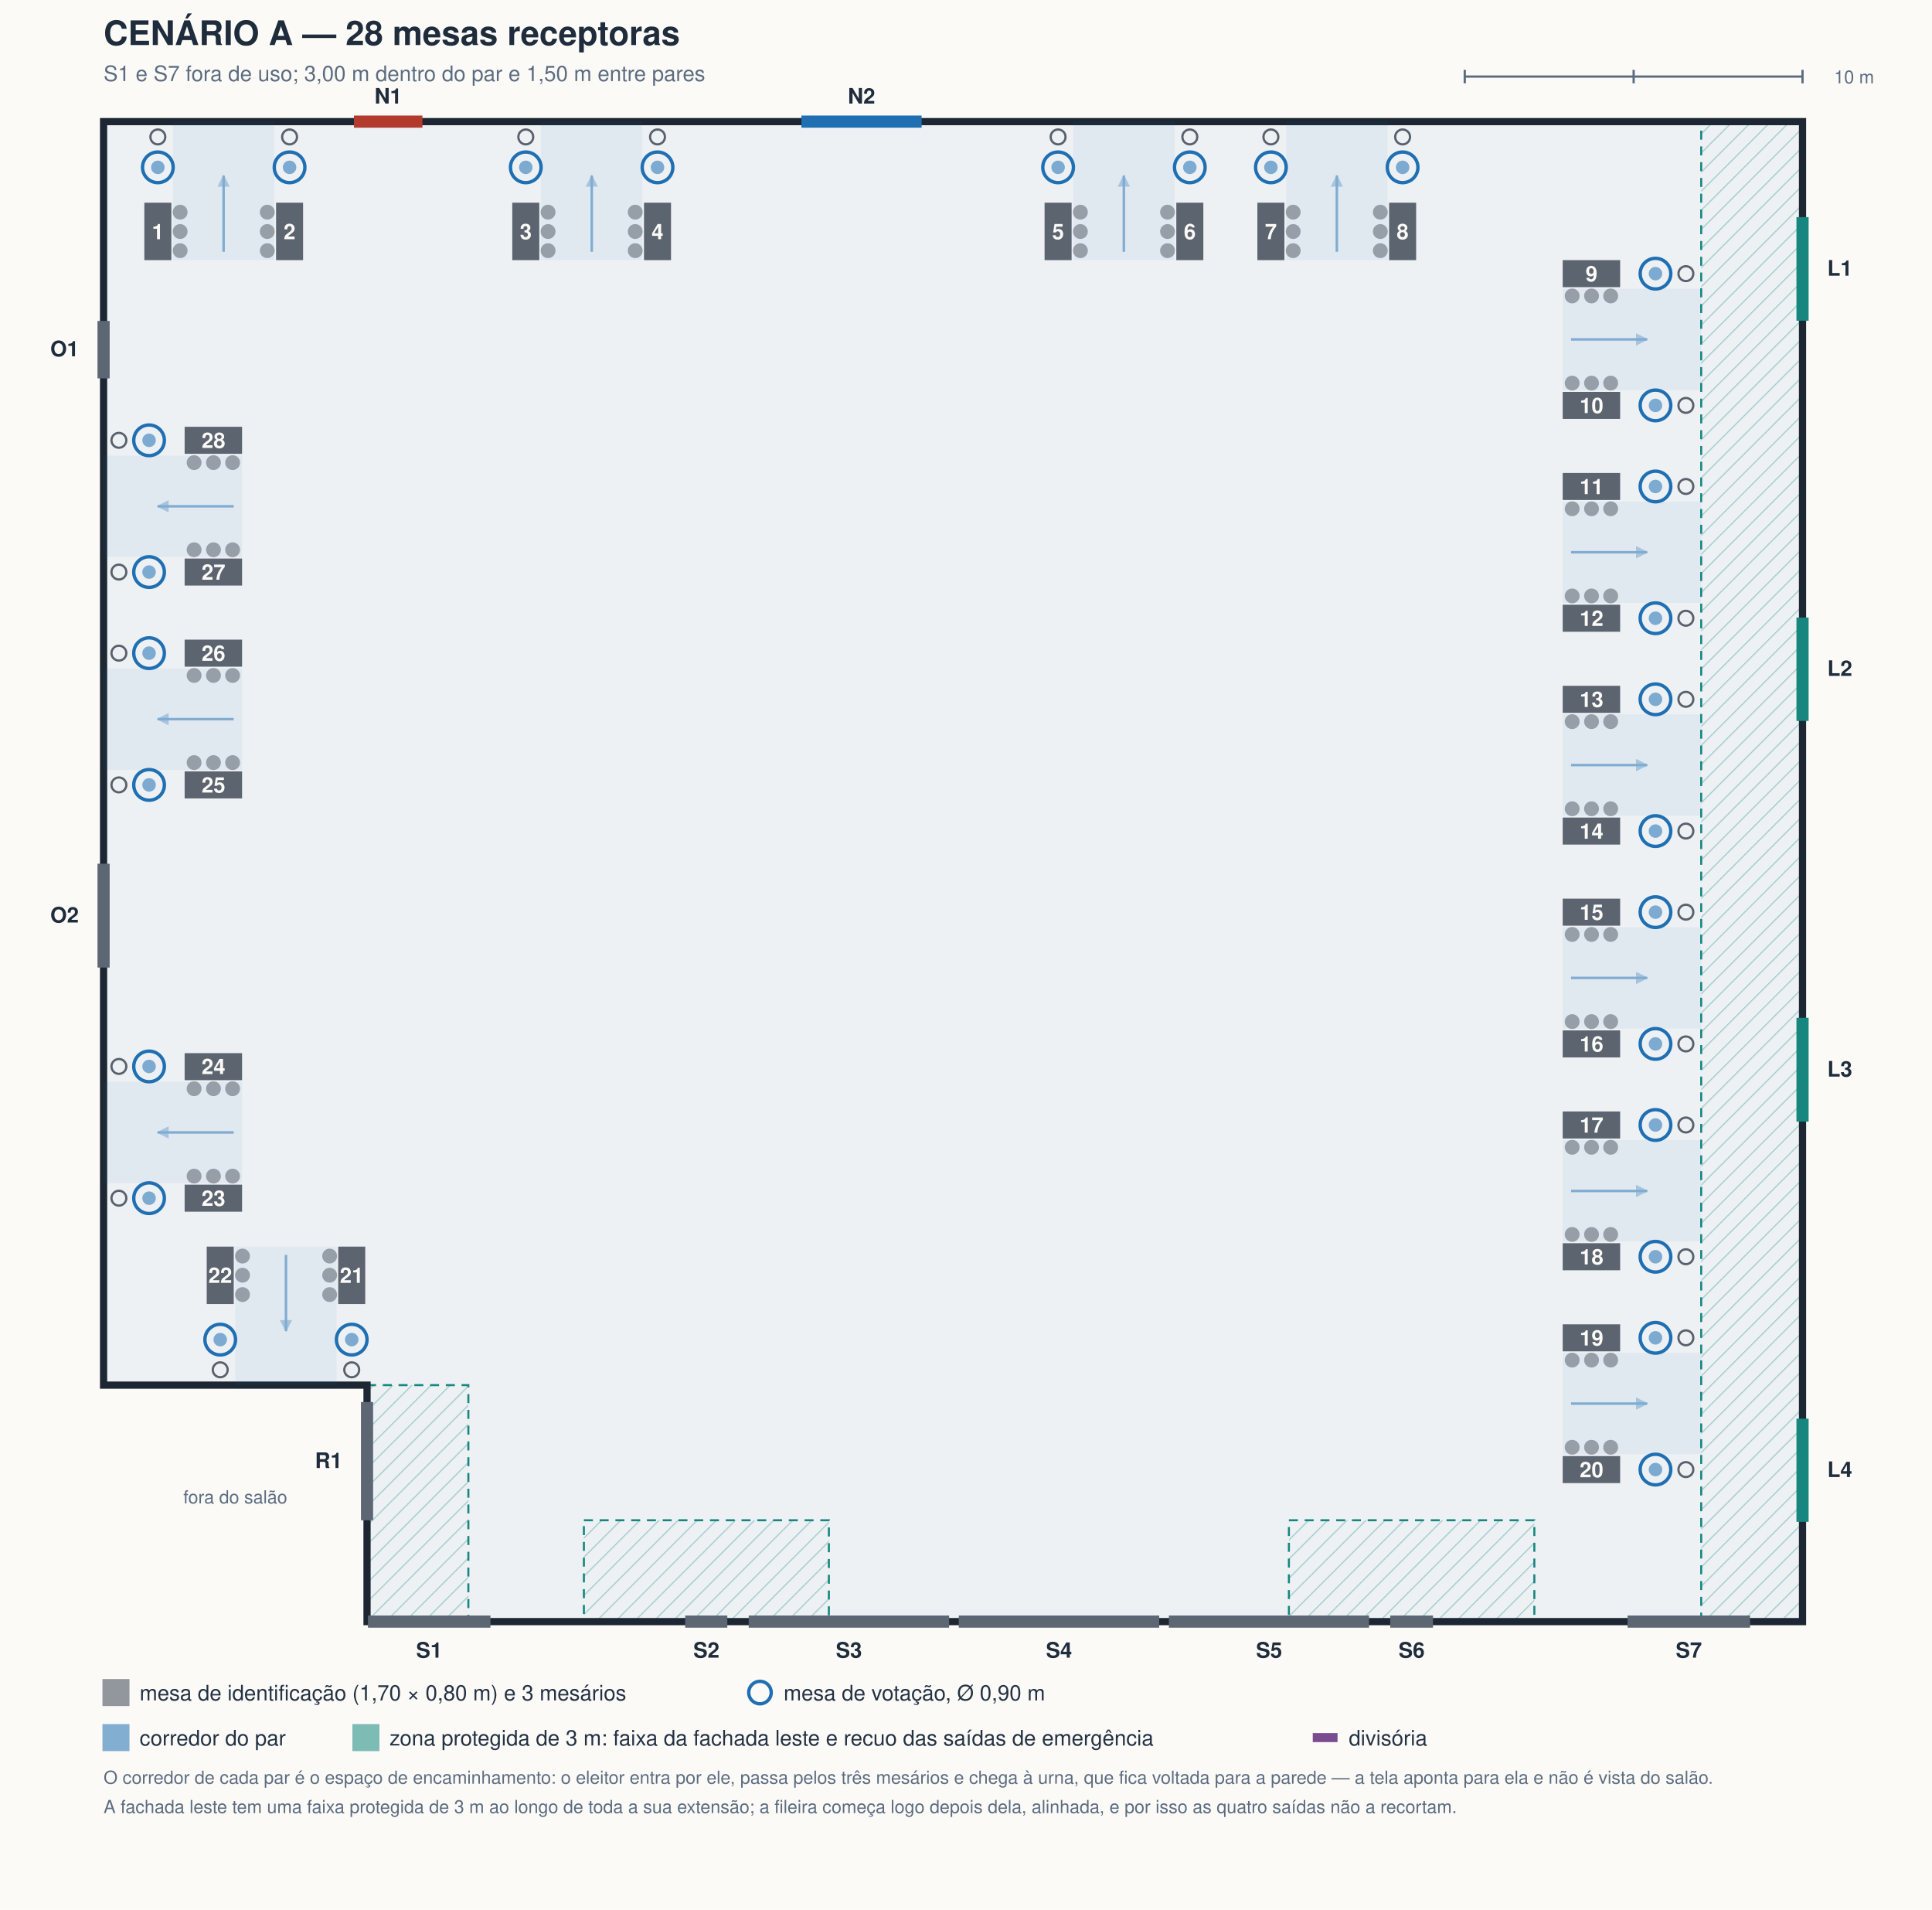
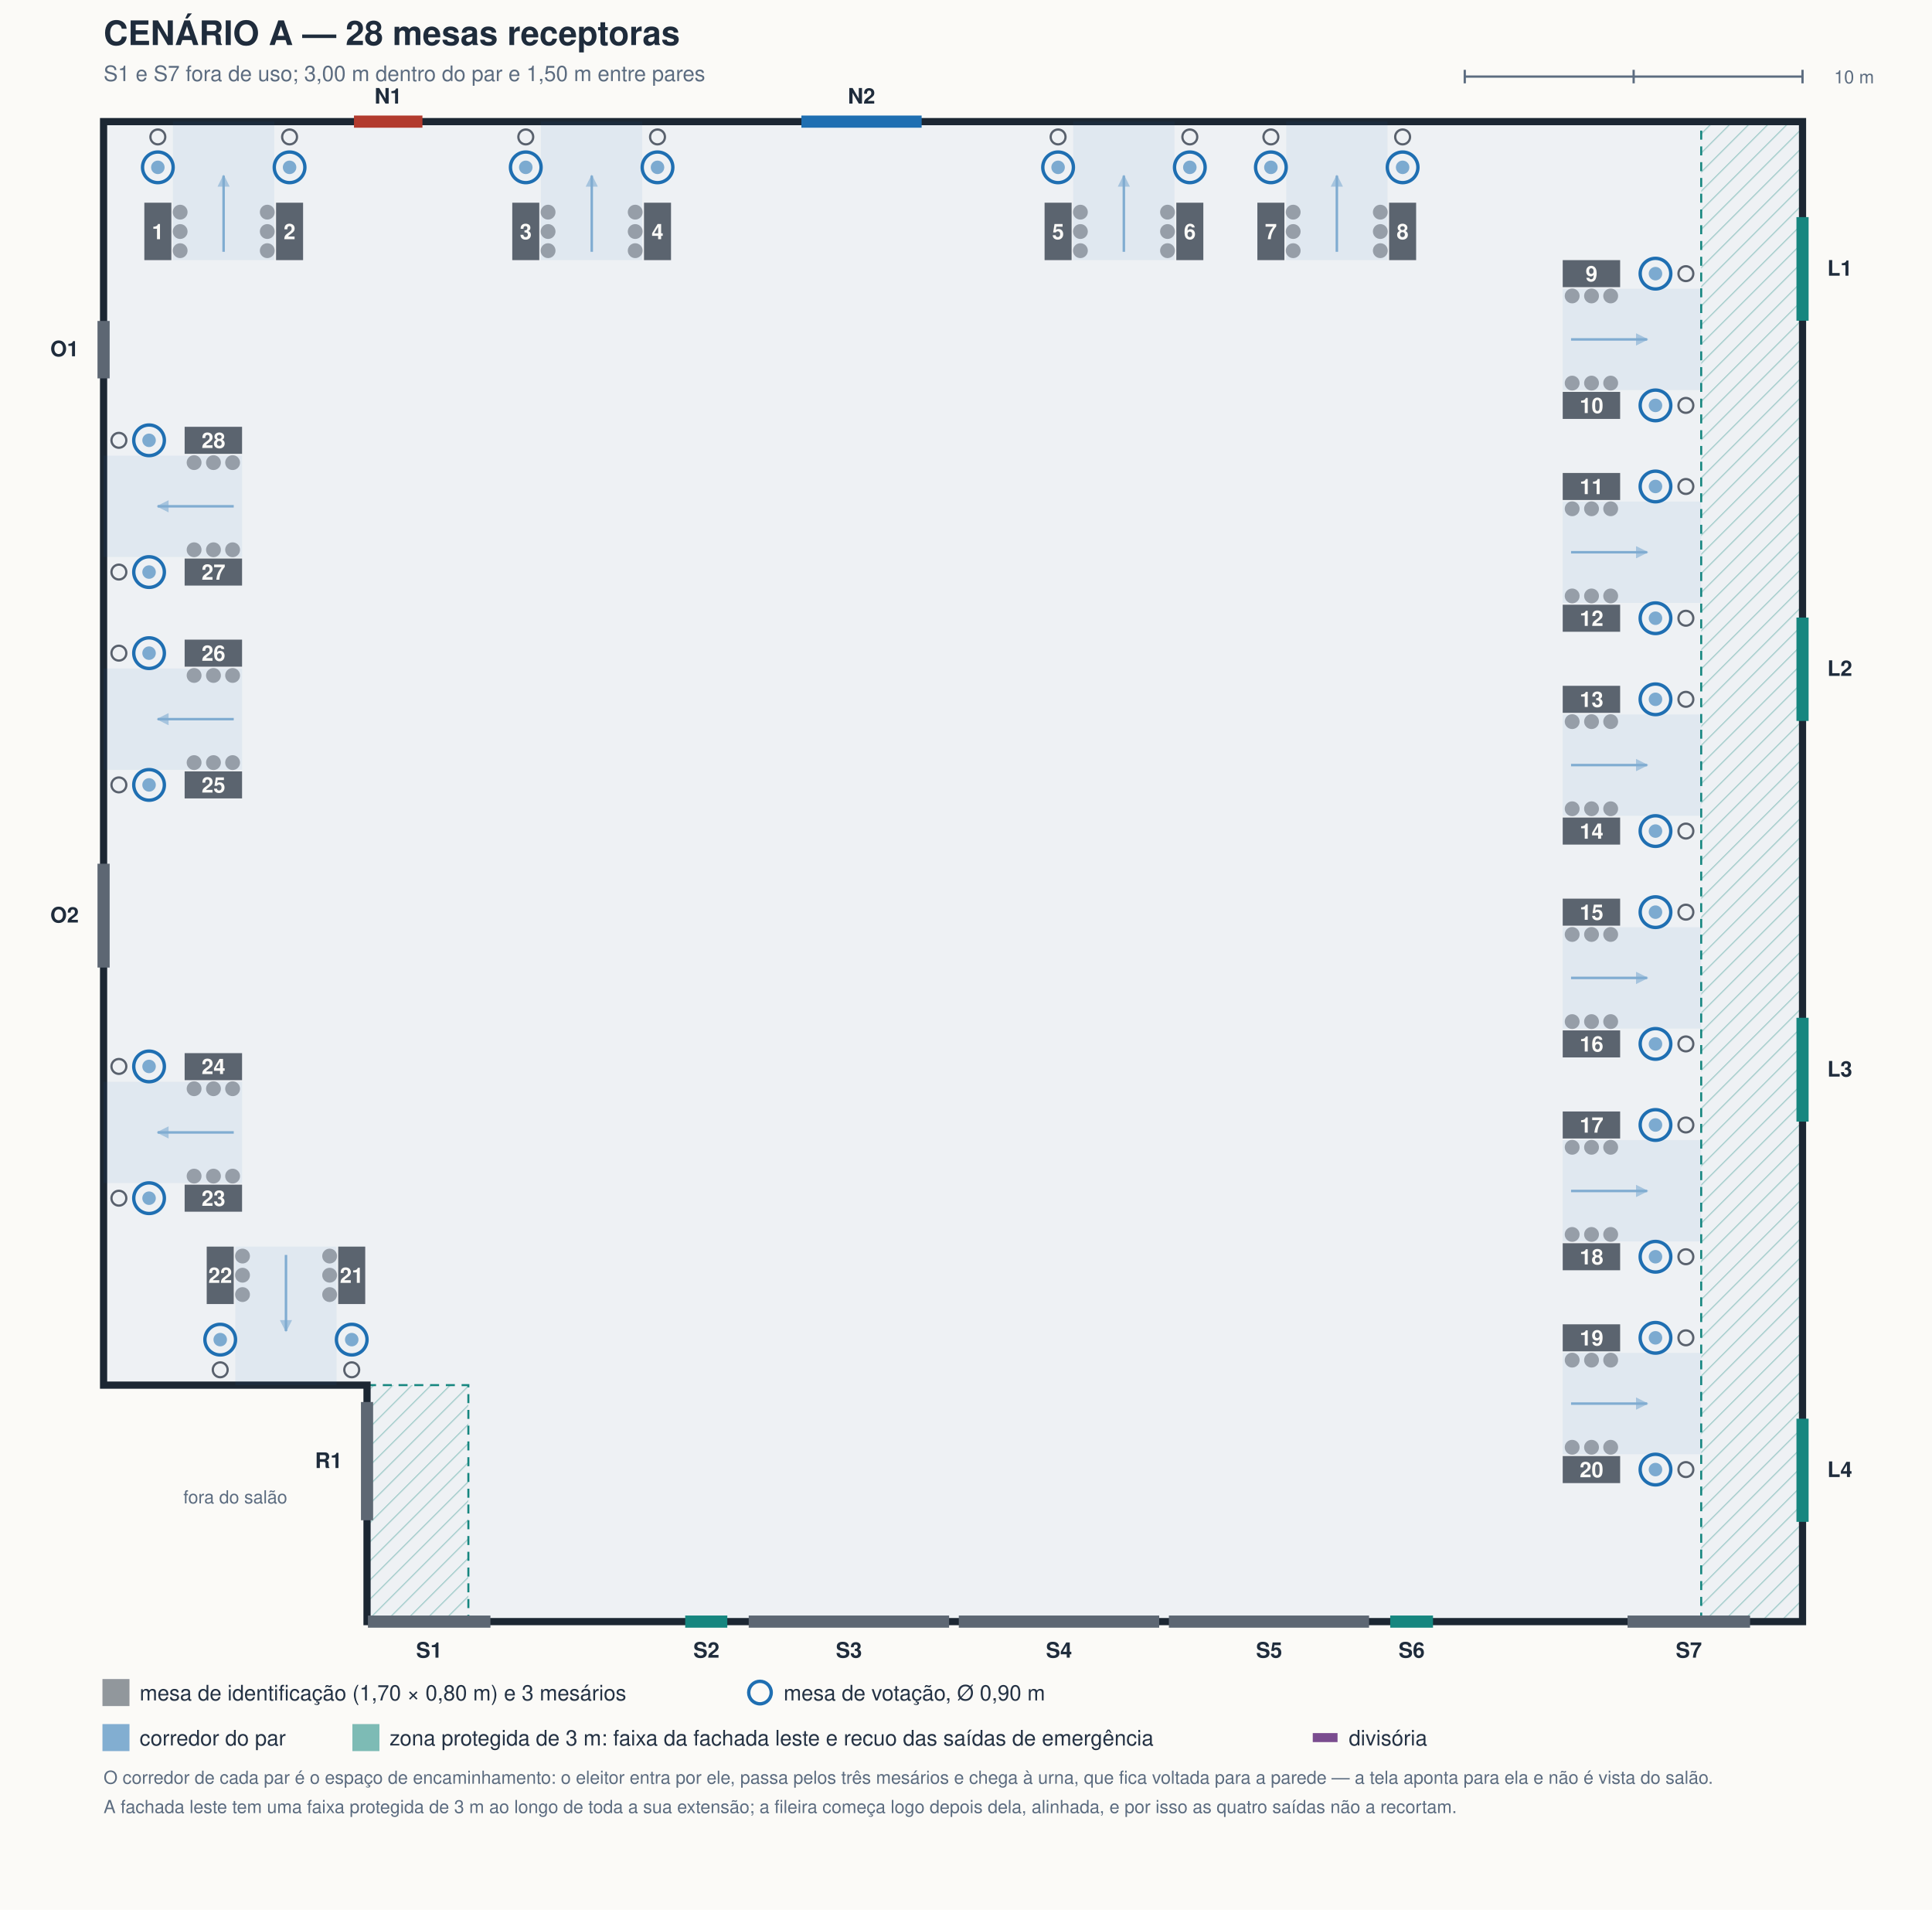
<svg xmlns="http://www.w3.org/2000/svg" viewBox="0 0 858 848" style="width:100%;height:auto" role="img" aria-label="CENÁRIO A — 28 mesas receptoras: S1 e S7 fora de uso; 3,00 m dentro do par e 1,50 m entre pares">
  <rect x="0" y="0" width="858" height="848" fill="#fbfaf7" />
  <defs>
    <marker id="seta" viewBox="0 0 10 10" refX="9" refY="5" markerWidth="5" markerHeight="5" orient="auto-start-reverse">
      <path d="M0 0L10 5L0 10z" fill="#1f6fb2" opacity=".6" />
    </marker>
    <pattern id="hach" width="6" height="6" patternUnits="userSpaceOnUse" patternTransform="rotate(45)">
      <line x1="0" y1="0" x2="0" y2="6" stroke="#16867f" stroke-width="1" opacity=".35" />
    </pattern>
  </defs>
  <polygon points="163.0,720.0 800.5,720.0 800.5,54.0 46.0,54.0 46.0,615.0 163.0,615.0" fill="#eef1f4" />
  <rect x="755.5" y="54.0" width="45.0" height="666.0" fill="url(#hach)" stroke="#16867f" stroke-width="0.9" stroke-dasharray="4 3" />
-   <rect x="259.3" y="675.0" width="108.8" height="45.0" fill="url(#hach)" stroke="#16867f" stroke-width="0.9" stroke-dasharray="4 3" />
-   <rect x="572.4" y="675.0" width="109.0" height="45.0" fill="url(#hach)" stroke="#16867f" stroke-width="0.9" stroke-dasharray="4 3" />
  <rect x="163.0" y="615.0" width="45.0" height="105.0" fill="url(#hach)" stroke="#16867f" stroke-width="0.9" stroke-dasharray="4 3" />
  <polygon points="163.0,720.0 800.5,720.0 800.5,54.0 46.0,54.0 46.0,615.0 163.0,615.0" fill="none" stroke="#1c2733" stroke-width="3.2" />
  <line x1="157.2" y1="54.0" x2="187.6" y2="54.0" stroke="#b23b2e" stroke-width="5.4" />
  <text x="172.4" y="46.0" font-family="ui-sans-serif,system-ui,'Segoe UI',Helvetica,Arial,sans-serif" font-size="9.5" fill="#1f2c3c" text-anchor="middle" font-weight="700">N1</text>
  <line x1="355.9" y1="54.0" x2="409.3" y2="54.0" stroke="#1f6fb2" stroke-width="5.4" />
  <text x="382.6" y="46.0" font-family="ui-sans-serif,system-ui,'Segoe UI',Helvetica,Arial,sans-serif" font-size="9.5" fill="#1f2c3c" text-anchor="middle" font-weight="700">N2</text>
  <line x1="800.5" y1="142.4" x2="800.5" y2="96.4" stroke="#16867f" stroke-width="5.4" />
  <text x="811.5" y="122.4" font-family="ui-sans-serif,system-ui,'Segoe UI',Helvetica,Arial,sans-serif" font-size="9.5" fill="#1f2c3c" text-anchor="start" font-weight="700">L1</text>
  <line x1="800.5" y1="320.1" x2="800.5" y2="274.2" stroke="#16867f" stroke-width="5.4" />
  <text x="811.5" y="300.1" font-family="ui-sans-serif,system-ui,'Segoe UI',Helvetica,Arial,sans-serif" font-size="9.5" fill="#1f2c3c" text-anchor="start" font-weight="700">L2</text>
  <line x1="800.5" y1="498.0" x2="800.5" y2="451.9" stroke="#16867f" stroke-width="5.4" />
  <text x="811.5" y="478.0" font-family="ui-sans-serif,system-ui,'Segoe UI',Helvetica,Arial,sans-serif" font-size="9.5" fill="#1f2c3c" text-anchor="start" font-weight="700">L3</text>
  <line x1="800.5" y1="675.7" x2="800.5" y2="629.9" stroke="#16867f" stroke-width="5.4" />
  <text x="811.5" y="655.8" font-family="ui-sans-serif,system-ui,'Segoe UI',Helvetica,Arial,sans-serif" font-size="9.5" fill="#1f2c3c" text-anchor="start" font-weight="700">L4</text>
  <line x1="163.4" y1="720.0" x2="217.8" y2="720.0" stroke="#5d6773" stroke-width="5.4" />
  <text x="190.6" y="736.0" font-family="ui-sans-serif,system-ui,'Segoe UI',Helvetica,Arial,sans-serif" font-size="9.5" fill="#1f2c3c" text-anchor="middle" font-weight="700">S1</text>
-   <line x1="304.3" y1="720.0" x2="323.0" y2="720.0" stroke="#5d6773" stroke-width="5.4" />
+   <line x1="304.3" y1="720.0" x2="323.0" y2="720.0" stroke="#16867f" stroke-width="5.4" />
  <text x="313.7" y="736.0" font-family="ui-sans-serif,system-ui,'Segoe UI',Helvetica,Arial,sans-serif" font-size="9.5" fill="#1f2c3c" text-anchor="middle" font-weight="700">S2</text>
  <line x1="332.5" y1="720.0" x2="421.5" y2="720.0" stroke="#5d6773" stroke-width="5.4" />
  <text x="377.0" y="736.0" font-family="ui-sans-serif,system-ui,'Segoe UI',Helvetica,Arial,sans-serif" font-size="9.5" fill="#1f2c3c" text-anchor="middle" font-weight="700">S3</text>
  <line x1="425.8" y1="720.0" x2="514.8" y2="720.0" stroke="#5d6773" stroke-width="5.4" />
  <text x="470.3" y="736.0" font-family="ui-sans-serif,system-ui,'Segoe UI',Helvetica,Arial,sans-serif" font-size="9.5" fill="#1f2c3c" text-anchor="middle" font-weight="700">S4</text>
  <line x1="519.1" y1="720.0" x2="608.0" y2="720.0" stroke="#5d6773" stroke-width="5.4" />
  <text x="563.6" y="736.0" font-family="ui-sans-serif,system-ui,'Segoe UI',Helvetica,Arial,sans-serif" font-size="9.5" fill="#1f2c3c" text-anchor="middle" font-weight="700">S5</text>
-   <line x1="617.4" y1="720.0" x2="636.4" y2="720.0" stroke="#5d6773" stroke-width="5.4" />
+   <line x1="617.4" y1="720.0" x2="636.4" y2="720.0" stroke="#16867f" stroke-width="5.4" />
  <text x="626.9" y="736.0" font-family="ui-sans-serif,system-ui,'Segoe UI',Helvetica,Arial,sans-serif" font-size="9.5" fill="#1f2c3c" text-anchor="middle" font-weight="700">S6</text>
  <line x1="722.8" y1="720.0" x2="777.2" y2="720.0" stroke="#5d6773" stroke-width="5.4" />
  <text x="750.0" y="736.0" font-family="ui-sans-serif,system-ui,'Segoe UI',Helvetica,Arial,sans-serif" font-size="9.5" fill="#1f2c3c" text-anchor="middle" font-weight="700">S7</text>
  <line x1="46.0" y1="168.0" x2="46.0" y2="142.5" stroke="#5d6773" stroke-width="5.4" />
  <text x="35.0" y="158.2" font-family="ui-sans-serif,system-ui,'Segoe UI',Helvetica,Arial,sans-serif" font-size="9.5" fill="#1f2c3c" text-anchor="end" font-weight="700">O1</text>
  <line x1="46.0" y1="429.6" x2="46.0" y2="383.5" stroke="#5d6773" stroke-width="5.4" />
  <text x="35.0" y="409.6" font-family="ui-sans-serif,system-ui,'Segoe UI',Helvetica,Arial,sans-serif" font-size="9.5" fill="#1f2c3c" text-anchor="end" font-weight="700">O2</text>
  <line x1="163.0" y1="675.0" x2="163.0" y2="622.5" stroke="#5d6773" stroke-width="5.4" />
  <text x="152.0" y="651.8" font-family="ui-sans-serif,system-ui,'Segoe UI',Helvetica,Arial,sans-serif" font-size="9.5" fill="#1f2c3c" text-anchor="end" font-weight="700">R1</text>
  <rect x="76.8" y="54.0" width="45.0" height="61.5" fill="#1f6fb2" opacity=".07" />
  <path d="M99.3 111.8L99.3 78.0" stroke="#1f6fb2" stroke-width="1.1" opacity=".5" marker-end="url(#seta)" />
  <rect x="64.1" y="90.0" width="12.0" height="25.5" fill="#3b4552" opacity=".82" />
  <circle cx="70.1" cy="74.3" r="6.8" fill="none" stroke="#1f6fb2" stroke-width="1.5" />
  <circle cx="70.1" cy="74.3" r="3.0" fill="#1f6fb2" opacity=".55" />
  <circle cx="70.1" cy="60.8" r="3.3" fill="none" stroke="#59616d" stroke-width="1" />
  <circle cx="80.0" cy="94.2" r="3.3" fill="#59616d" opacity=".55" />
  <circle cx="80.0" cy="102.8" r="3.3" fill="#59616d" opacity=".55" />
  <circle cx="80.0" cy="111.3" r="3.3" fill="#59616d" opacity=".55" />
  <text x="70.1" y="106.2" font-family="ui-sans-serif,system-ui,'Segoe UI',Helvetica,Arial,sans-serif" font-size="9.5" font-weight="700" fill="#fbfaf7" text-anchor="middle">1</text>
  <rect x="122.6" y="90.0" width="12.0" height="25.5" fill="#3b4552" opacity=".82" />
  <circle cx="128.6" cy="74.3" r="6.8" fill="none" stroke="#1f6fb2" stroke-width="1.5" />
  <circle cx="128.6" cy="74.3" r="3.0" fill="#1f6fb2" opacity=".55" />
  <circle cx="128.6" cy="60.8" r="3.3" fill="none" stroke="#59616d" stroke-width="1" />
  <circle cx="118.7" cy="94.2" r="3.3" fill="#59616d" opacity=".55" />
  <circle cx="118.7" cy="102.8" r="3.3" fill="#59616d" opacity=".55" />
  <circle cx="118.7" cy="111.3" r="3.3" fill="#59616d" opacity=".55" />
  <text x="128.6" y="106.2" font-family="ui-sans-serif,system-ui,'Segoe UI',Helvetica,Arial,sans-serif" font-size="9.5" font-weight="700" fill="#fbfaf7" text-anchor="middle">2</text>
  <rect x="240.2" y="54.0" width="45.0" height="61.5" fill="#1f6fb2" opacity=".07" />
  <path d="M262.8 111.8L262.8 78.0" stroke="#1f6fb2" stroke-width="1.1" opacity=".5" marker-end="url(#seta)" />
  <rect x="227.5" y="90.0" width="12.0" height="25.5" fill="#3b4552" opacity=".82" />
  <circle cx="233.5" cy="74.3" r="6.8" fill="none" stroke="#1f6fb2" stroke-width="1.5" />
  <circle cx="233.5" cy="74.3" r="3.0" fill="#1f6fb2" opacity=".55" />
  <circle cx="233.5" cy="60.8" r="3.3" fill="none" stroke="#59616d" stroke-width="1" />
  <circle cx="243.4" cy="94.2" r="3.3" fill="#59616d" opacity=".55" />
  <circle cx="243.4" cy="102.8" r="3.3" fill="#59616d" opacity=".55" />
  <circle cx="243.4" cy="111.3" r="3.3" fill="#59616d" opacity=".55" />
  <text x="233.5" y="106.2" font-family="ui-sans-serif,system-ui,'Segoe UI',Helvetica,Arial,sans-serif" font-size="9.5" font-weight="700" fill="#fbfaf7" text-anchor="middle">3</text>
  <rect x="286.0" y="90.0" width="12.0" height="25.5" fill="#3b4552" opacity=".82" />
  <circle cx="292.0" cy="74.3" r="6.8" fill="none" stroke="#1f6fb2" stroke-width="1.5" />
  <circle cx="292.0" cy="74.3" r="3.0" fill="#1f6fb2" opacity=".55" />
  <circle cx="292.0" cy="60.8" r="3.3" fill="none" stroke="#59616d" stroke-width="1" />
  <circle cx="282.1" cy="94.2" r="3.3" fill="#59616d" opacity=".55" />
  <circle cx="282.1" cy="102.8" r="3.3" fill="#59616d" opacity=".55" />
  <circle cx="282.1" cy="111.3" r="3.3" fill="#59616d" opacity=".55" />
  <text x="292.0" y="106.2" font-family="ui-sans-serif,system-ui,'Segoe UI',Helvetica,Arial,sans-serif" font-size="9.5" font-weight="700" fill="#fbfaf7" text-anchor="middle">4</text>
  <rect x="476.6" y="54.0" width="45.0" height="61.5" fill="#1f6fb2" opacity=".07" />
  <path d="M499.1 111.8L499.1 78.0" stroke="#1f6fb2" stroke-width="1.1" opacity=".5" marker-end="url(#seta)" />
  <rect x="463.9" y="90.0" width="12.0" height="25.5" fill="#3b4552" opacity=".82" />
  <circle cx="469.9" cy="74.3" r="6.8" fill="none" stroke="#1f6fb2" stroke-width="1.5" />
  <circle cx="469.9" cy="74.3" r="3.0" fill="#1f6fb2" opacity=".55" />
  <circle cx="469.9" cy="60.8" r="3.3" fill="none" stroke="#59616d" stroke-width="1" />
  <circle cx="479.8" cy="94.2" r="3.3" fill="#59616d" opacity=".55" />
  <circle cx="479.8" cy="102.8" r="3.3" fill="#59616d" opacity=".55" />
  <circle cx="479.8" cy="111.3" r="3.3" fill="#59616d" opacity=".55" />
  <text x="469.9" y="106.2" font-family="ui-sans-serif,system-ui,'Segoe UI',Helvetica,Arial,sans-serif" font-size="9.5" font-weight="700" fill="#fbfaf7" text-anchor="middle">5</text>
  <rect x="522.4" y="90.0" width="12.0" height="25.5" fill="#3b4552" opacity=".82" />
  <circle cx="528.4" cy="74.3" r="6.8" fill="none" stroke="#1f6fb2" stroke-width="1.5" />
  <circle cx="528.4" cy="74.3" r="3.0" fill="#1f6fb2" opacity=".55" />
  <circle cx="528.4" cy="60.8" r="3.3" fill="none" stroke="#59616d" stroke-width="1" />
  <circle cx="518.5" cy="94.2" r="3.3" fill="#59616d" opacity=".55" />
  <circle cx="518.5" cy="102.8" r="3.3" fill="#59616d" opacity=".55" />
  <circle cx="518.5" cy="111.3" r="3.3" fill="#59616d" opacity=".55" />
  <text x="528.4" y="106.2" font-family="ui-sans-serif,system-ui,'Segoe UI',Helvetica,Arial,sans-serif" font-size="9.5" font-weight="700" fill="#fbfaf7" text-anchor="middle">6</text>
  <rect x="571.2" y="54.0" width="45.0" height="61.5" fill="#1f6fb2" opacity=".07" />
  <path d="M593.7 111.8L593.7 78.0" stroke="#1f6fb2" stroke-width="1.1" opacity=".5" marker-end="url(#seta)" />
  <rect x="558.4" y="90.0" width="12.0" height="25.5" fill="#3b4552" opacity=".82" />
  <circle cx="564.4" cy="74.3" r="6.8" fill="none" stroke="#1f6fb2" stroke-width="1.5" />
  <circle cx="564.4" cy="74.3" r="3.0" fill="#1f6fb2" opacity=".55" />
  <circle cx="564.4" cy="60.8" r="3.3" fill="none" stroke="#59616d" stroke-width="1" />
  <circle cx="574.3" cy="94.2" r="3.3" fill="#59616d" opacity=".55" />
  <circle cx="574.3" cy="102.8" r="3.3" fill="#59616d" opacity=".55" />
  <circle cx="574.3" cy="111.3" r="3.3" fill="#59616d" opacity=".55" />
  <text x="564.4" y="106.2" font-family="ui-sans-serif,system-ui,'Segoe UI',Helvetica,Arial,sans-serif" font-size="9.5" font-weight="700" fill="#fbfaf7" text-anchor="middle">7</text>
  <rect x="616.9" y="90.0" width="12.0" height="25.5" fill="#3b4552" opacity=".82" />
  <circle cx="622.9" cy="74.3" r="6.8" fill="none" stroke="#1f6fb2" stroke-width="1.5" />
  <circle cx="622.9" cy="74.3" r="3.0" fill="#1f6fb2" opacity=".55" />
  <circle cx="622.9" cy="60.8" r="3.3" fill="none" stroke="#59616d" stroke-width="1" />
  <circle cx="613.0" cy="94.2" r="3.3" fill="#59616d" opacity=".55" />
  <circle cx="613.0" cy="102.8" r="3.3" fill="#59616d" opacity=".55" />
  <circle cx="613.0" cy="111.3" r="3.3" fill="#59616d" opacity=".55" />
  <text x="622.9" y="106.2" font-family="ui-sans-serif,system-ui,'Segoe UI',Helvetica,Arial,sans-serif" font-size="9.5" font-weight="700" fill="#fbfaf7" text-anchor="middle">8</text>
  <rect x="104.5" y="553.5" width="45.0" height="61.5" fill="#1f6fb2" opacity=".07" />
  <path d="M127.0 557.2L127.0 591.0" stroke="#1f6fb2" stroke-width="1.1" opacity=".5" marker-end="url(#seta)" />
  <rect x="91.8" y="553.5" width="12.0" height="25.5" fill="#3b4552" opacity=".82" />
  <circle cx="97.8" cy="594.8" r="6.8" fill="none" stroke="#1f6fb2" stroke-width="1.5" />
  <circle cx="97.8" cy="594.8" r="3.0" fill="#1f6fb2" opacity=".55" />
  <circle cx="97.8" cy="608.2" r="3.3" fill="none" stroke="#59616d" stroke-width="1" />
  <circle cx="107.7" cy="574.8" r="3.3" fill="#59616d" opacity=".55" />
  <circle cx="107.7" cy="566.2" r="3.3" fill="#59616d" opacity=".55" />
  <circle cx="107.7" cy="557.7" r="3.3" fill="#59616d" opacity=".55" />
  <text x="97.8" y="569.6" font-family="ui-sans-serif,system-ui,'Segoe UI',Helvetica,Arial,sans-serif" font-size="9.5" font-weight="700" fill="#fbfaf7" text-anchor="middle">22</text>
  <rect x="150.2" y="553.5" width="12.0" height="25.5" fill="#3b4552" opacity=".82" />
  <circle cx="156.2" cy="594.8" r="6.8" fill="none" stroke="#1f6fb2" stroke-width="1.5" />
  <circle cx="156.2" cy="594.8" r="3.0" fill="#1f6fb2" opacity=".55" />
  <circle cx="156.2" cy="608.2" r="3.3" fill="none" stroke="#59616d" stroke-width="1" />
  <circle cx="146.4" cy="574.8" r="3.3" fill="#59616d" opacity=".55" />
  <circle cx="146.4" cy="566.2" r="3.3" fill="#59616d" opacity=".55" />
  <circle cx="146.4" cy="557.7" r="3.3" fill="#59616d" opacity=".55" />
  <text x="156.2" y="569.6" font-family="ui-sans-serif,system-ui,'Segoe UI',Helvetica,Arial,sans-serif" font-size="9.5" font-weight="700" fill="#fbfaf7" text-anchor="middle">21</text>
  <rect x="46.0" y="480.3" width="61.5" height="45.0" fill="#1f6fb2" opacity=".07" />
  <path d="M103.8 502.8L70.0 502.8" stroke="#1f6fb2" stroke-width="1.1" opacity=".5" marker-end="url(#seta)" />
  <rect x="82.0" y="526.0" width="25.5" height="12.0" fill="#3b4552" opacity=".82" />
  <circle cx="66.2" cy="532.0" r="6.8" fill="none" stroke="#1f6fb2" stroke-width="1.5" />
  <circle cx="66.2" cy="532.0" r="3.0" fill="#1f6fb2" opacity=".55" />
  <circle cx="52.8" cy="532.0" r="3.3" fill="none" stroke="#59616d" stroke-width="1" />
  <circle cx="86.2" cy="522.2" r="3.3" fill="#59616d" opacity=".55" />
  <circle cx="94.8" cy="522.2" r="3.3" fill="#59616d" opacity=".55" />
  <circle cx="103.3" cy="522.2" r="3.3" fill="#59616d" opacity=".55" />
  <text x="94.8" y="535.4" font-family="ui-sans-serif,system-ui,'Segoe UI',Helvetica,Arial,sans-serif" font-size="9.5" font-weight="700" fill="#fbfaf7" text-anchor="middle">23</text>
  <rect x="82.0" y="467.6" width="25.5" height="12.0" fill="#3b4552" opacity=".82" />
  <circle cx="66.2" cy="473.5" r="6.8" fill="none" stroke="#1f6fb2" stroke-width="1.5" />
  <circle cx="66.2" cy="473.5" r="3.0" fill="#1f6fb2" opacity=".55" />
  <circle cx="52.8" cy="473.5" r="3.3" fill="none" stroke="#59616d" stroke-width="1" />
  <circle cx="86.2" cy="483.4" r="3.3" fill="#59616d" opacity=".55" />
  <circle cx="94.8" cy="483.4" r="3.3" fill="#59616d" opacity=".55" />
  <circle cx="103.3" cy="483.4" r="3.3" fill="#59616d" opacity=".55" />
  <text x="94.8" y="476.9" font-family="ui-sans-serif,system-ui,'Segoe UI',Helvetica,Arial,sans-serif" font-size="9.5" font-weight="700" fill="#fbfaf7" text-anchor="middle">24</text>
  <rect x="46.0" y="296.8" width="61.5" height="45.0" fill="#1f6fb2" opacity=".07" />
  <path d="M103.8 319.3L70.0 319.3" stroke="#1f6fb2" stroke-width="1.1" opacity=".5" marker-end="url(#seta)" />
  <rect x="82.0" y="342.5" width="25.5" height="12.0" fill="#3b4552" opacity=".82" />
  <circle cx="66.2" cy="348.5" r="6.8" fill="none" stroke="#1f6fb2" stroke-width="1.5" />
  <circle cx="66.2" cy="348.5" r="3.0" fill="#1f6fb2" opacity=".55" />
  <circle cx="52.8" cy="348.5" r="3.3" fill="none" stroke="#59616d" stroke-width="1" />
  <circle cx="86.2" cy="338.6" r="3.3" fill="#59616d" opacity=".55" />
  <circle cx="94.8" cy="338.6" r="3.3" fill="#59616d" opacity=".55" />
  <circle cx="103.3" cy="338.6" r="3.3" fill="#59616d" opacity=".55" />
  <text x="94.8" y="351.9" font-family="ui-sans-serif,system-ui,'Segoe UI',Helvetica,Arial,sans-serif" font-size="9.5" font-weight="700" fill="#fbfaf7" text-anchor="middle">25</text>
  <rect x="82.0" y="284.0" width="25.5" height="12.0" fill="#3b4552" opacity=".82" />
  <circle cx="66.2" cy="290.0" r="6.8" fill="none" stroke="#1f6fb2" stroke-width="1.5" />
  <circle cx="66.2" cy="290.0" r="3.0" fill="#1f6fb2" opacity=".55" />
  <circle cx="52.8" cy="290.0" r="3.3" fill="none" stroke="#59616d" stroke-width="1" />
  <circle cx="86.2" cy="299.9" r="3.3" fill="#59616d" opacity=".55" />
  <circle cx="94.8" cy="299.9" r="3.3" fill="#59616d" opacity=".55" />
  <circle cx="103.3" cy="299.9" r="3.3" fill="#59616d" opacity=".55" />
  <text x="94.8" y="293.4" font-family="ui-sans-serif,system-ui,'Segoe UI',Helvetica,Arial,sans-serif" font-size="9.5" font-weight="700" fill="#fbfaf7" text-anchor="middle">26</text>
  <rect x="46.0" y="202.3" width="61.5" height="45.0" fill="#1f6fb2" opacity=".07" />
  <path d="M103.8 224.8L70.0 224.8" stroke="#1f6fb2" stroke-width="1.1" opacity=".5" marker-end="url(#seta)" />
  <rect x="82.0" y="248.0" width="25.5" height="12.0" fill="#3b4552" opacity=".82" />
  <circle cx="66.2" cy="254.0" r="6.8" fill="none" stroke="#1f6fb2" stroke-width="1.5" />
  <circle cx="66.2" cy="254.0" r="3.0" fill="#1f6fb2" opacity=".55" />
  <circle cx="52.8" cy="254.0" r="3.3" fill="none" stroke="#59616d" stroke-width="1" />
  <circle cx="86.2" cy="244.1" r="3.3" fill="#59616d" opacity=".55" />
  <circle cx="94.8" cy="244.1" r="3.3" fill="#59616d" opacity=".55" />
  <circle cx="103.3" cy="244.1" r="3.3" fill="#59616d" opacity=".55" />
  <text x="94.8" y="257.4" font-family="ui-sans-serif,system-ui,'Segoe UI',Helvetica,Arial,sans-serif" font-size="9.5" font-weight="700" fill="#fbfaf7" text-anchor="middle">27</text>
  <rect x="82.0" y="189.5" width="25.5" height="12.0" fill="#3b4552" opacity=".82" />
  <circle cx="66.2" cy="195.5" r="6.8" fill="none" stroke="#1f6fb2" stroke-width="1.5" />
  <circle cx="66.2" cy="195.5" r="3.0" fill="#1f6fb2" opacity=".55" />
  <circle cx="52.8" cy="195.5" r="3.3" fill="none" stroke="#59616d" stroke-width="1" />
  <circle cx="86.2" cy="205.4" r="3.3" fill="#59616d" opacity=".55" />
  <circle cx="94.8" cy="205.4" r="3.3" fill="#59616d" opacity=".55" />
  <circle cx="103.3" cy="205.4" r="3.3" fill="#59616d" opacity=".55" />
  <text x="94.8" y="198.9" font-family="ui-sans-serif,system-ui,'Segoe UI',Helvetica,Arial,sans-serif" font-size="9.5" font-weight="700" fill="#fbfaf7" text-anchor="middle">28</text>
  <rect x="694.0" y="600.7" width="61.5" height="45.0" fill="#1f6fb2" opacity=".07" />
  <path d="M697.7 623.2L731.5 623.2" stroke="#1f6fb2" stroke-width="1.1" opacity=".5" marker-end="url(#seta)" />
  <rect x="694.0" y="646.5" width="25.5" height="12.0" fill="#3b4552" opacity=".82" />
  <circle cx="735.2" cy="652.5" r="6.8" fill="none" stroke="#1f6fb2" stroke-width="1.5" />
  <circle cx="735.2" cy="652.5" r="3.0" fill="#1f6fb2" opacity=".55" />
  <circle cx="748.7" cy="652.5" r="3.3" fill="none" stroke="#59616d" stroke-width="1" />
  <circle cx="715.3" cy="642.6" r="3.3" fill="#59616d" opacity=".55" />
  <circle cx="706.8" cy="642.6" r="3.3" fill="#59616d" opacity=".55" />
  <circle cx="698.2" cy="642.6" r="3.3" fill="#59616d" opacity=".55" />
  <text x="706.8" y="655.9" font-family="ui-sans-serif,system-ui,'Segoe UI',Helvetica,Arial,sans-serif" font-size="9.5" font-weight="700" fill="#fbfaf7" text-anchor="middle">20</text>
  <rect x="694.0" y="588.0" width="25.5" height="12.0" fill="#3b4552" opacity=".82" />
  <circle cx="735.2" cy="594.0" r="6.8" fill="none" stroke="#1f6fb2" stroke-width="1.5" />
  <circle cx="735.2" cy="594.0" r="3.0" fill="#1f6fb2" opacity=".55" />
  <circle cx="748.7" cy="594.0" r="3.3" fill="none" stroke="#59616d" stroke-width="1" />
  <circle cx="715.3" cy="603.9" r="3.3" fill="#59616d" opacity=".55" />
  <circle cx="706.8" cy="603.9" r="3.3" fill="#59616d" opacity=".55" />
  <circle cx="698.2" cy="603.9" r="3.3" fill="#59616d" opacity=".55" />
  <text x="706.8" y="597.4" font-family="ui-sans-serif,system-ui,'Segoe UI',Helvetica,Arial,sans-serif" font-size="9.5" font-weight="700" fill="#fbfaf7" text-anchor="middle">19</text>
  <rect x="694.0" y="506.2" width="61.5" height="45.0" fill="#1f6fb2" opacity=".07" />
  <path d="M697.7 528.8L731.5 528.8" stroke="#1f6fb2" stroke-width="1.1" opacity=".5" marker-end="url(#seta)" />
  <rect x="694.0" y="552.0" width="25.5" height="12.0" fill="#3b4552" opacity=".82" />
  <circle cx="735.2" cy="558.0" r="6.8" fill="none" stroke="#1f6fb2" stroke-width="1.5" />
  <circle cx="735.2" cy="558.0" r="3.0" fill="#1f6fb2" opacity=".55" />
  <circle cx="748.7" cy="558.0" r="3.3" fill="none" stroke="#59616d" stroke-width="1" />
  <circle cx="715.3" cy="548.1" r="3.3" fill="#59616d" opacity=".55" />
  <circle cx="706.8" cy="548.1" r="3.3" fill="#59616d" opacity=".55" />
  <circle cx="698.2" cy="548.1" r="3.3" fill="#59616d" opacity=".55" />
  <text x="706.8" y="561.4" font-family="ui-sans-serif,system-ui,'Segoe UI',Helvetica,Arial,sans-serif" font-size="9.5" font-weight="700" fill="#fbfaf7" text-anchor="middle">18</text>
  <rect x="694.0" y="493.5" width="25.5" height="12.0" fill="#3b4552" opacity=".82" />
  <circle cx="735.2" cy="499.5" r="6.8" fill="none" stroke="#1f6fb2" stroke-width="1.5" />
  <circle cx="735.2" cy="499.5" r="3.0" fill="#1f6fb2" opacity=".55" />
  <circle cx="748.7" cy="499.5" r="3.3" fill="none" stroke="#59616d" stroke-width="1" />
  <circle cx="715.3" cy="509.4" r="3.3" fill="#59616d" opacity=".55" />
  <circle cx="706.8" cy="509.4" r="3.3" fill="#59616d" opacity=".55" />
  <circle cx="698.2" cy="509.4" r="3.3" fill="#59616d" opacity=".55" />
  <text x="706.8" y="502.9" font-family="ui-sans-serif,system-ui,'Segoe UI',Helvetica,Arial,sans-serif" font-size="9.5" font-weight="700" fill="#fbfaf7" text-anchor="middle">17</text>
  <rect x="694.0" y="411.7" width="61.5" height="45.0" fill="#1f6fb2" opacity=".07" />
  <path d="M697.7 434.2L731.5 434.2" stroke="#1f6fb2" stroke-width="1.1" opacity=".5" marker-end="url(#seta)" />
  <rect x="694.0" y="457.5" width="25.5" height="12.0" fill="#3b4552" opacity=".82" />
  <circle cx="735.2" cy="463.5" r="6.8" fill="none" stroke="#1f6fb2" stroke-width="1.5" />
  <circle cx="735.2" cy="463.5" r="3.0" fill="#1f6fb2" opacity=".55" />
  <circle cx="748.7" cy="463.5" r="3.3" fill="none" stroke="#59616d" stroke-width="1" />
  <circle cx="715.3" cy="453.6" r="3.3" fill="#59616d" opacity=".55" />
  <circle cx="706.8" cy="453.6" r="3.3" fill="#59616d" opacity=".55" />
  <circle cx="698.2" cy="453.6" r="3.3" fill="#59616d" opacity=".55" />
  <text x="706.8" y="466.9" font-family="ui-sans-serif,system-ui,'Segoe UI',Helvetica,Arial,sans-serif" font-size="9.5" font-weight="700" fill="#fbfaf7" text-anchor="middle">16</text>
  <rect x="694.0" y="399.0" width="25.5" height="12.0" fill="#3b4552" opacity=".82" />
  <circle cx="735.2" cy="405.0" r="6.8" fill="none" stroke="#1f6fb2" stroke-width="1.5" />
  <circle cx="735.2" cy="405.0" r="3.0" fill="#1f6fb2" opacity=".55" />
  <circle cx="748.7" cy="405.0" r="3.3" fill="none" stroke="#59616d" stroke-width="1" />
  <circle cx="715.3" cy="414.9" r="3.3" fill="#59616d" opacity=".55" />
  <circle cx="706.8" cy="414.9" r="3.3" fill="#59616d" opacity=".55" />
  <circle cx="698.2" cy="414.9" r="3.3" fill="#59616d" opacity=".55" />
  <text x="706.8" y="408.4" font-family="ui-sans-serif,system-ui,'Segoe UI',Helvetica,Arial,sans-serif" font-size="9.5" font-weight="700" fill="#fbfaf7" text-anchor="middle">15</text>
  <rect x="694.0" y="317.2" width="61.5" height="45.0" fill="#1f6fb2" opacity=".07" />
  <path d="M697.7 339.7L731.5 339.7" stroke="#1f6fb2" stroke-width="1.1" opacity=".5" marker-end="url(#seta)" />
  <rect x="694.0" y="363.0" width="25.5" height="12.0" fill="#3b4552" opacity=".82" />
  <circle cx="735.2" cy="369.0" r="6.8" fill="none" stroke="#1f6fb2" stroke-width="1.5" />
  <circle cx="735.2" cy="369.0" r="3.0" fill="#1f6fb2" opacity=".55" />
  <circle cx="748.7" cy="369.0" r="3.3" fill="none" stroke="#59616d" stroke-width="1" />
  <circle cx="715.3" cy="359.1" r="3.3" fill="#59616d" opacity=".55" />
  <circle cx="706.8" cy="359.1" r="3.3" fill="#59616d" opacity=".55" />
  <circle cx="698.2" cy="359.1" r="3.3" fill="#59616d" opacity=".55" />
  <text x="706.8" y="372.4" font-family="ui-sans-serif,system-ui,'Segoe UI',Helvetica,Arial,sans-serif" font-size="9.5" font-weight="700" fill="#fbfaf7" text-anchor="middle">14</text>
  <rect x="694.0" y="304.5" width="25.5" height="12.0" fill="#3b4552" opacity=".82" />
  <circle cx="735.2" cy="310.5" r="6.8" fill="none" stroke="#1f6fb2" stroke-width="1.5" />
  <circle cx="735.2" cy="310.5" r="3.0" fill="#1f6fb2" opacity=".55" />
  <circle cx="748.7" cy="310.5" r="3.3" fill="none" stroke="#59616d" stroke-width="1" />
  <circle cx="715.3" cy="320.4" r="3.3" fill="#59616d" opacity=".55" />
  <circle cx="706.8" cy="320.4" r="3.3" fill="#59616d" opacity=".55" />
  <circle cx="698.2" cy="320.4" r="3.3" fill="#59616d" opacity=".55" />
  <text x="706.8" y="313.9" font-family="ui-sans-serif,system-ui,'Segoe UI',Helvetica,Arial,sans-serif" font-size="9.5" font-weight="700" fill="#fbfaf7" text-anchor="middle">13</text>
  <rect x="694.0" y="222.7" width="61.5" height="45.0" fill="#1f6fb2" opacity=".07" />
  <path d="M697.7 245.2L731.5 245.2" stroke="#1f6fb2" stroke-width="1.1" opacity=".5" marker-end="url(#seta)" />
  <rect x="694.0" y="268.5" width="25.5" height="12.0" fill="#3b4552" opacity=".82" />
  <circle cx="735.2" cy="274.5" r="6.8" fill="none" stroke="#1f6fb2" stroke-width="1.5" />
  <circle cx="735.2" cy="274.5" r="3.0" fill="#1f6fb2" opacity=".55" />
  <circle cx="748.7" cy="274.5" r="3.3" fill="none" stroke="#59616d" stroke-width="1" />
  <circle cx="715.3" cy="264.6" r="3.3" fill="#59616d" opacity=".55" />
  <circle cx="706.8" cy="264.6" r="3.3" fill="#59616d" opacity=".55" />
  <circle cx="698.2" cy="264.6" r="3.3" fill="#59616d" opacity=".55" />
  <text x="706.8" y="277.9" font-family="ui-sans-serif,system-ui,'Segoe UI',Helvetica,Arial,sans-serif" font-size="9.5" font-weight="700" fill="#fbfaf7" text-anchor="middle">12</text>
  <rect x="694.0" y="210.0" width="25.5" height="12.0" fill="#3b4552" opacity=".82" />
  <circle cx="735.2" cy="216.0" r="6.8" fill="none" stroke="#1f6fb2" stroke-width="1.5" />
  <circle cx="735.2" cy="216.0" r="3.0" fill="#1f6fb2" opacity=".55" />
  <circle cx="748.7" cy="216.0" r="3.3" fill="none" stroke="#59616d" stroke-width="1" />
  <circle cx="715.3" cy="225.9" r="3.3" fill="#59616d" opacity=".55" />
  <circle cx="706.8" cy="225.9" r="3.3" fill="#59616d" opacity=".55" />
  <circle cx="698.2" cy="225.9" r="3.3" fill="#59616d" opacity=".55" />
  <text x="706.8" y="219.4" font-family="ui-sans-serif,system-ui,'Segoe UI',Helvetica,Arial,sans-serif" font-size="9.5" font-weight="700" fill="#fbfaf7" text-anchor="middle">11</text>
  <rect x="694.0" y="128.2" width="61.5" height="45.0" fill="#1f6fb2" opacity=".07" />
  <path d="M697.7 150.7L731.5 150.7" stroke="#1f6fb2" stroke-width="1.1" opacity=".5" marker-end="url(#seta)" />
  <rect x="694.0" y="174.0" width="25.5" height="12.0" fill="#3b4552" opacity=".82" />
  <circle cx="735.2" cy="180.0" r="6.8" fill="none" stroke="#1f6fb2" stroke-width="1.5" />
  <circle cx="735.2" cy="180.0" r="3.0" fill="#1f6fb2" opacity=".55" />
  <circle cx="748.7" cy="180.0" r="3.3" fill="none" stroke="#59616d" stroke-width="1" />
  <circle cx="715.3" cy="170.1" r="3.3" fill="#59616d" opacity=".55" />
  <circle cx="706.8" cy="170.1" r="3.3" fill="#59616d" opacity=".55" />
  <circle cx="698.2" cy="170.1" r="3.3" fill="#59616d" opacity=".55" />
  <text x="706.8" y="183.4" font-family="ui-sans-serif,system-ui,'Segoe UI',Helvetica,Arial,sans-serif" font-size="9.5" font-weight="700" fill="#fbfaf7" text-anchor="middle">10</text>
  <rect x="694.0" y="115.5" width="25.5" height="12.0" fill="#3b4552" opacity=".82" />
  <circle cx="735.2" cy="121.5" r="6.8" fill="none" stroke="#1f6fb2" stroke-width="1.5" />
  <circle cx="735.2" cy="121.5" r="3.0" fill="#1f6fb2" opacity=".55" />
  <circle cx="748.7" cy="121.5" r="3.3" fill="none" stroke="#59616d" stroke-width="1" />
  <circle cx="715.3" cy="131.4" r="3.3" fill="#59616d" opacity=".55" />
  <circle cx="706.8" cy="131.4" r="3.3" fill="#59616d" opacity=".55" />
  <circle cx="698.2" cy="131.4" r="3.3" fill="#59616d" opacity=".55" />
  <text x="706.8" y="124.9" font-family="ui-sans-serif,system-ui,'Segoe UI',Helvetica,Arial,sans-serif" font-size="9.5" font-weight="700" fill="#fbfaf7" text-anchor="middle">9</text>
  <text x="104.5" y="667.5" font-family="ui-sans-serif,system-ui,'Segoe UI',Helvetica,Arial,sans-serif" font-size="8" fill="#5c6c80" text-anchor="middle">fora do salão</text>
  <text x="46.0" y="20.0" font-family="ui-sans-serif,system-ui,'Segoe UI',Helvetica,Arial,sans-serif" font-size="15" fill="#1f2c3c" text-anchor="start" font-weight="700">CENÁRIO A — 28 mesas receptoras</text>
  <text x="46.0" y="36.0" font-family="ui-sans-serif,system-ui,'Segoe UI',Helvetica,Arial,sans-serif" font-size="9.5" fill="#5c6c80" text-anchor="start">S1 e S7 fora de uso; 3,00 m dentro do par e 1,50 m entre pares</text>
  <line x1="650.5" y1="34.0" x2="800.5" y2="34.0" stroke="#5c6c80" stroke-width="1" />
  <line x1="650.5" y1="31.0" x2="650.5" y2="37.0" stroke="#5c6c80" stroke-width="1" />
  <line x1="725.5" y1="31.0" x2="725.5" y2="37.0" stroke="#5c6c80" stroke-width="1" />
  <line x1="800.5" y1="31.0" x2="800.5" y2="37.0" stroke="#5c6c80" stroke-width="1" />
  <text x="814.5" y="37.0" font-family="ui-sans-serif,system-ui,'Segoe UI',Helvetica,Arial,sans-serif" font-size="8" fill="#5c6c80" text-anchor="start">10 m</text>
  <rect x="46.0" y="746.0" width="11" height="11" fill="#3b4552" opacity=".55" stroke="#3b4552" />
  <text x="62.0" y="755.0" font-family="ui-sans-serif,system-ui,'Segoe UI',Helvetica,Arial,sans-serif" font-size="9.5" fill="#243244" text-anchor="start">mesa de identificação (1,70 × 0,80 m) e 3 mesários</text>
  <circle cx="337.5" cy="751.5" r="5" fill="none" stroke="#1f6fb2" stroke-width="1.5" />
  <text x="348.0" y="755.0" font-family="ui-sans-serif,system-ui,'Segoe UI',Helvetica,Arial,sans-serif" font-size="9.5" fill="#243244" text-anchor="start">mesa de votação, Ø 0,90 m</text>
  <rect x="46.0" y="766.0" width="11" height="11" fill="#1f6fb2" opacity=".55" stroke="#1f6fb2" />
  <text x="62.0" y="775.0" font-family="ui-sans-serif,system-ui,'Segoe UI',Helvetica,Arial,sans-serif" font-size="9.5" fill="#243244" text-anchor="start">corredor do par</text>
  <rect x="157.0" y="766.0" width="11" height="11" fill="#16867f" opacity=".55" stroke="#16867f" />
  <text x="173.0" y="775.0" font-family="ui-sans-serif,system-ui,'Segoe UI',Helvetica,Arial,sans-serif" font-size="9.5" fill="#243244" text-anchor="start">zona protegida de 3 m: faixa da fachada leste e recuo das saídas de emergência</text>
  <line x1="583.0" y1="771.5" x2="594.0" y2="771.5" stroke="#7a4c8f" stroke-width="4" />
  <text x="599.0" y="775.0" font-family="ui-sans-serif,system-ui,'Segoe UI',Helvetica,Arial,sans-serif" font-size="9.5" fill="#243244" text-anchor="start">divisória</text>
  <text x="46.0" y="792.0" font-family="ui-sans-serif,system-ui,'Segoe UI',Helvetica,Arial,sans-serif" font-size="8" fill="#5c6c80" text-anchor="start">O corredor de cada par é o espaço de encaminhamento: o eleitor entra por ele, passa pelos três mesários e chega à urna, que fica voltada para a parede — a tela aponta para ela e não é vista do salão.</text>
  <text x="46.0" y="805.0" font-family="ui-sans-serif,system-ui,'Segoe UI',Helvetica,Arial,sans-serif" font-size="8" fill="#5c6c80" text-anchor="start">A fachada leste tem uma faixa protegida de 3 m ao longo de toda a sua extensão; a fileira começa logo depois dela, alinhada, e por isso as quatro saídas não a recortam.</text>
</svg>
